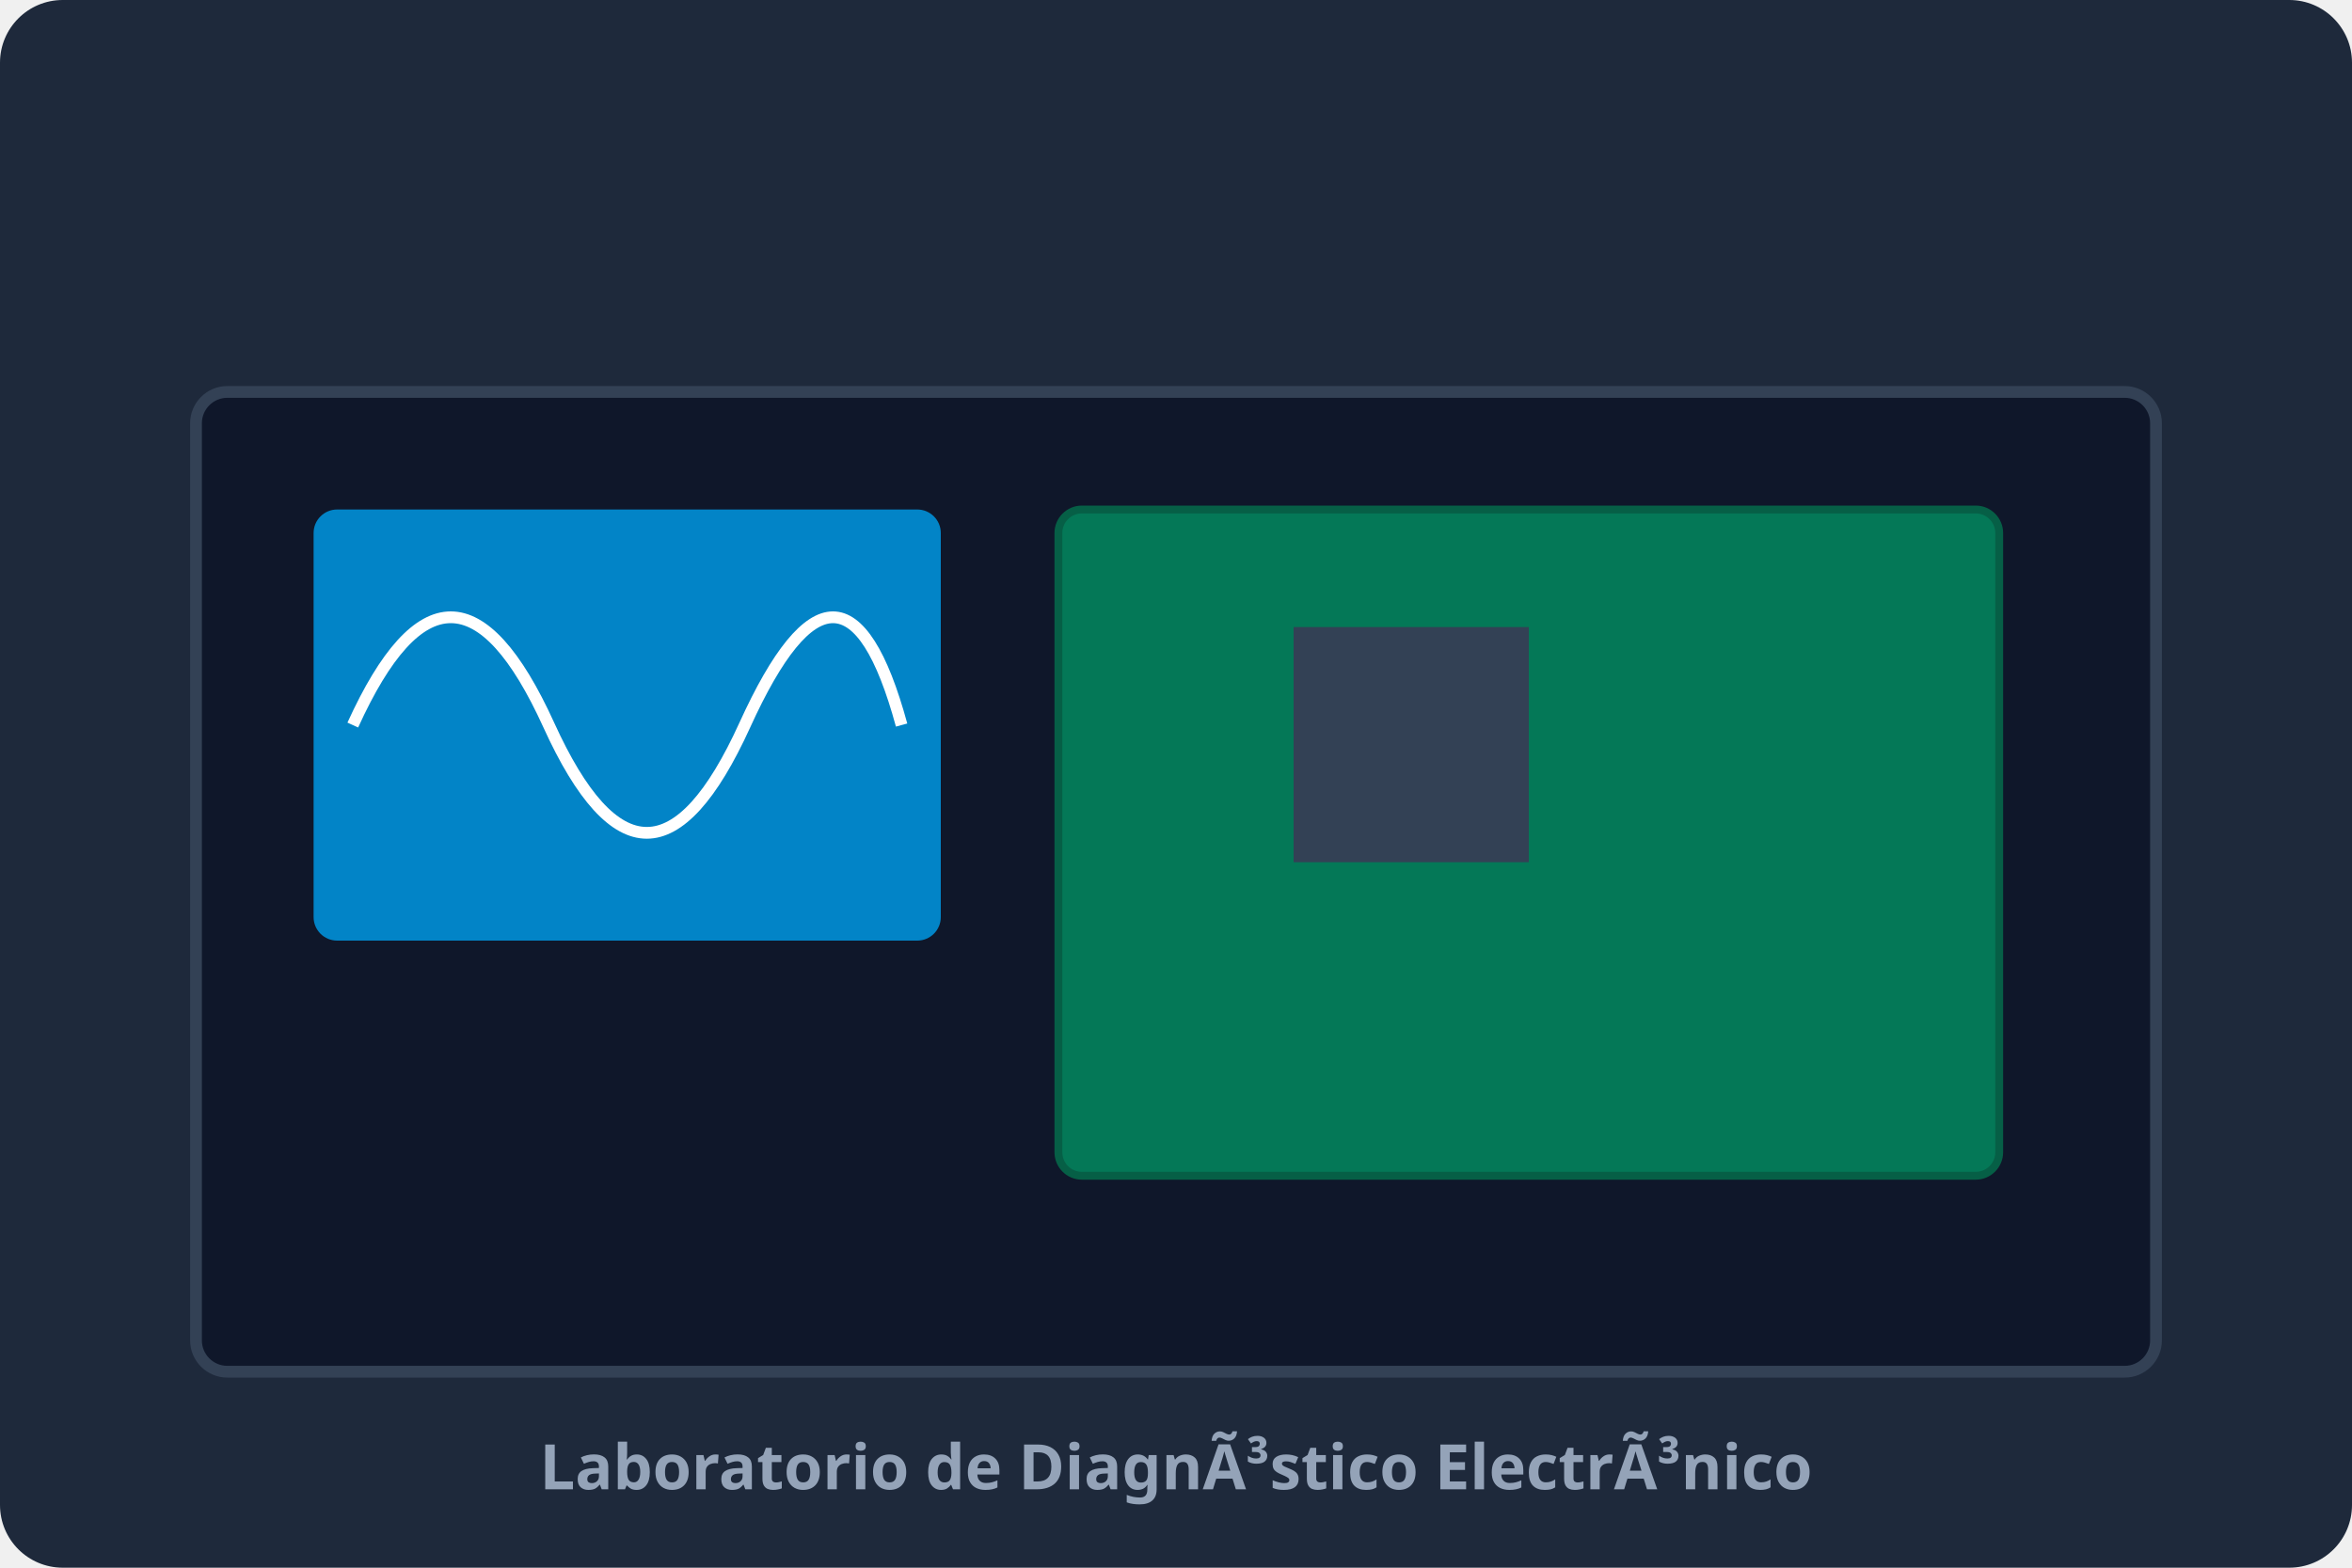
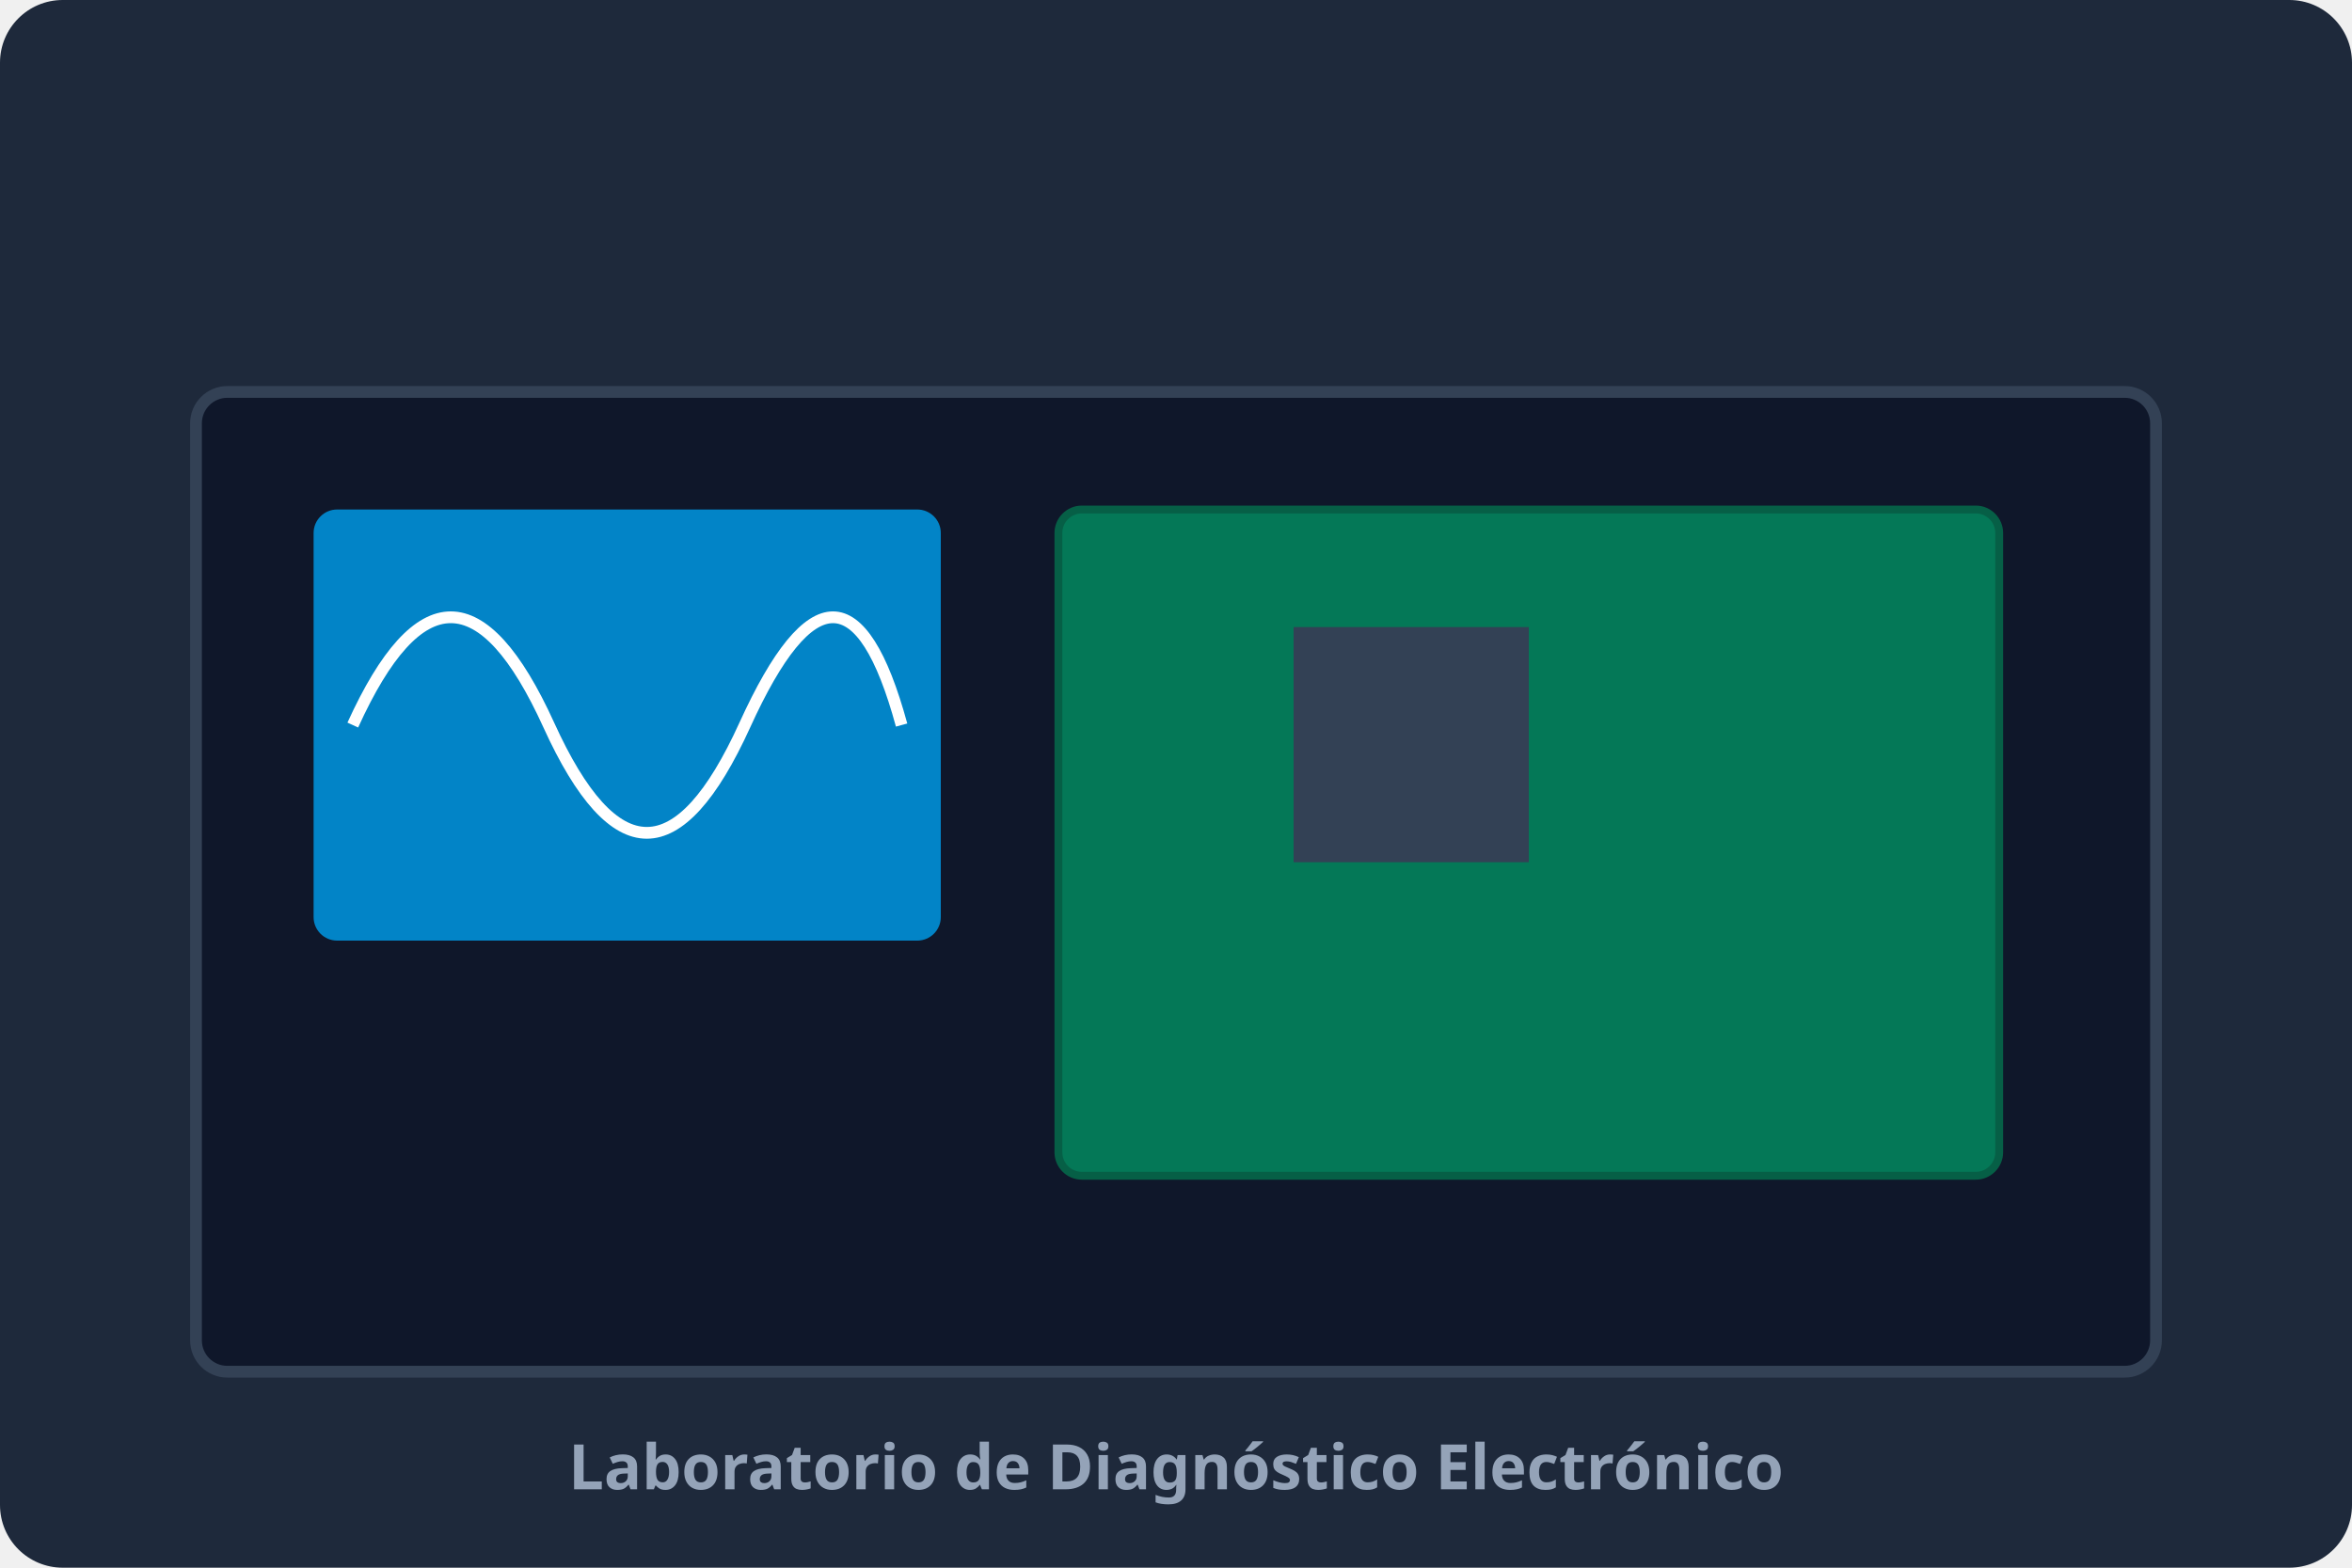
<svg xmlns="http://www.w3.org/2000/svg" viewBox="0 0 600 400" width="100%" height="100%">
  <rect width="600" height="400" rx="16" fill="#1E293B" />
  <rect x="50" y="100" width="500" height="250" rx="8" fill="#0F172A" stroke="#334155" stroke-width="3" />
  <rect x="80" y="130" width="160" height="110" rx="6" fill="#0284C7" />
  <path d="M90,185 Q115,130 140,185 T190,185 T230,185" fill="none" stroke="#FFFFFF" stroke-width="3" />
  <rect x="270" y="130" width="240" height="170" rx="6" fill="#047857" stroke="#065F46" stroke-width="2" />
  <rect x="330" y="160" width="60" height="60" fill="#334155" />
-   <text x="300" y="380" font-family="system-ui, sans-serif" font-size="16" font-weight="700" fill="#94A3B8" text-anchor="middle">Laboratorio de DiagnÃ³stico ElectrÃ³nico</text>
+   <text x="300" y="380" font-family="system-ui, sans-serif" font-size="16" font-weight="700" fill="#94A3B8" text-anchor="middle">Laboratorio de Diagnóstico Electrónico</text>
</svg>
